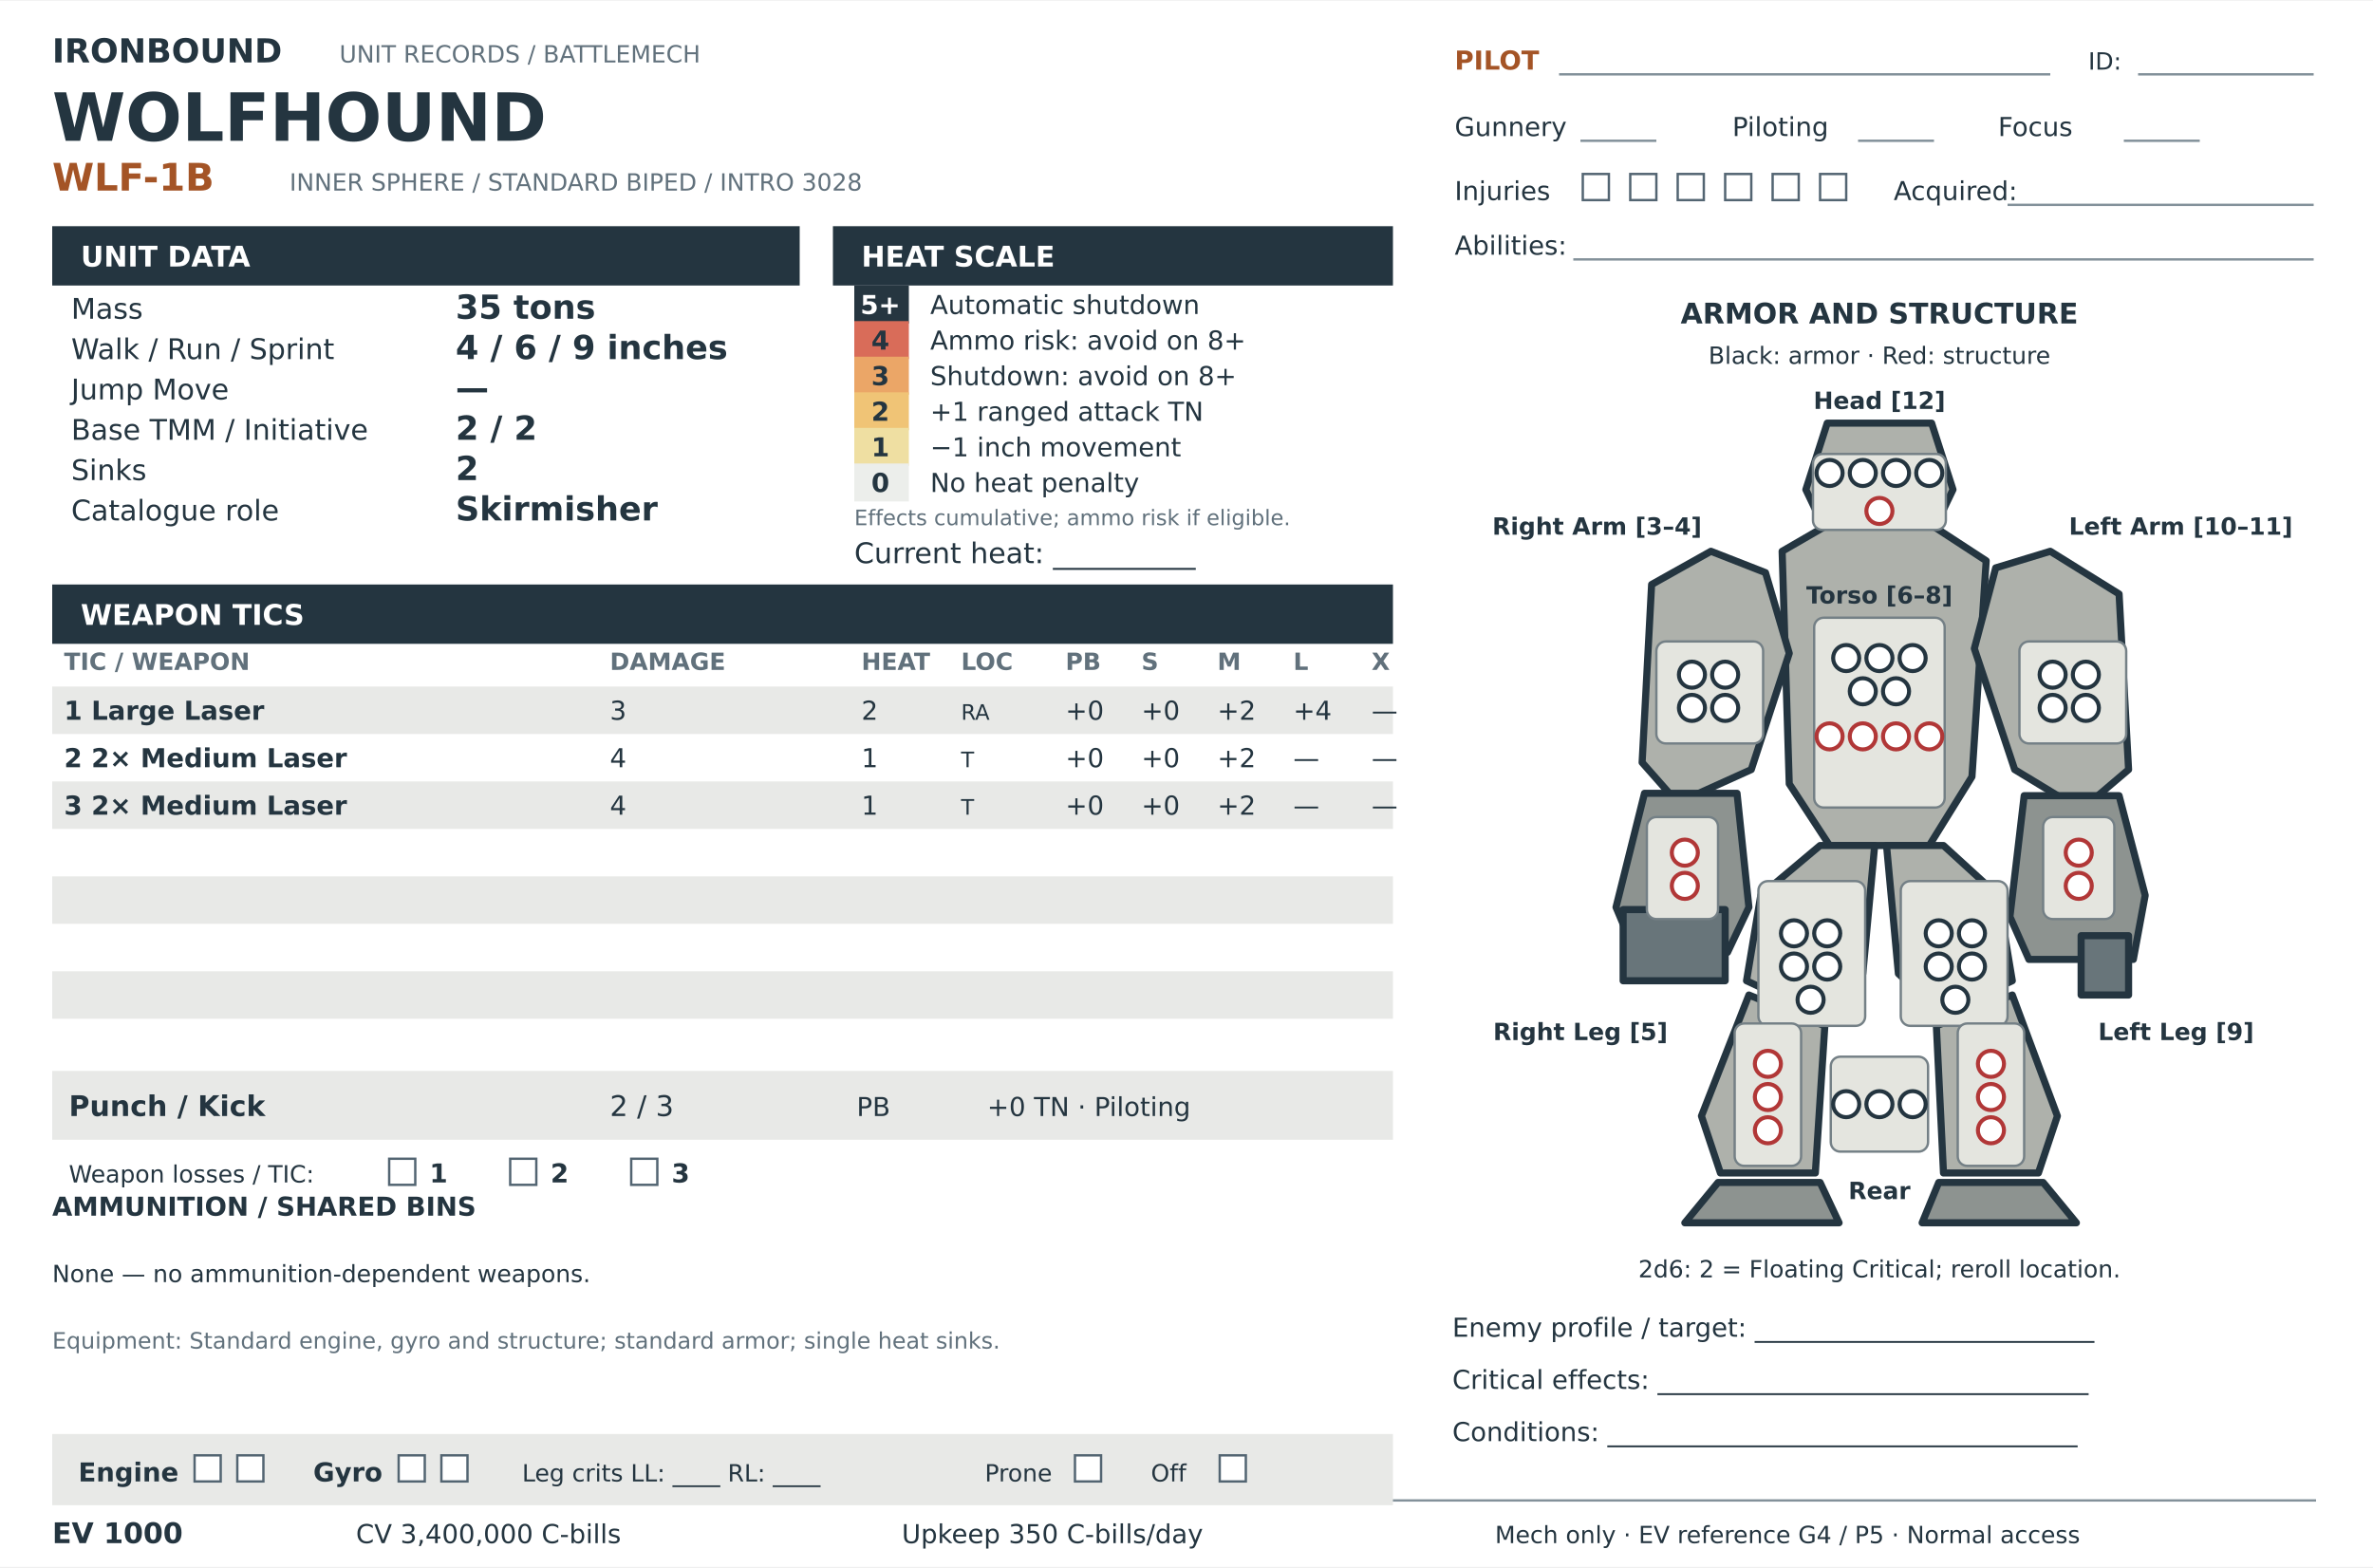
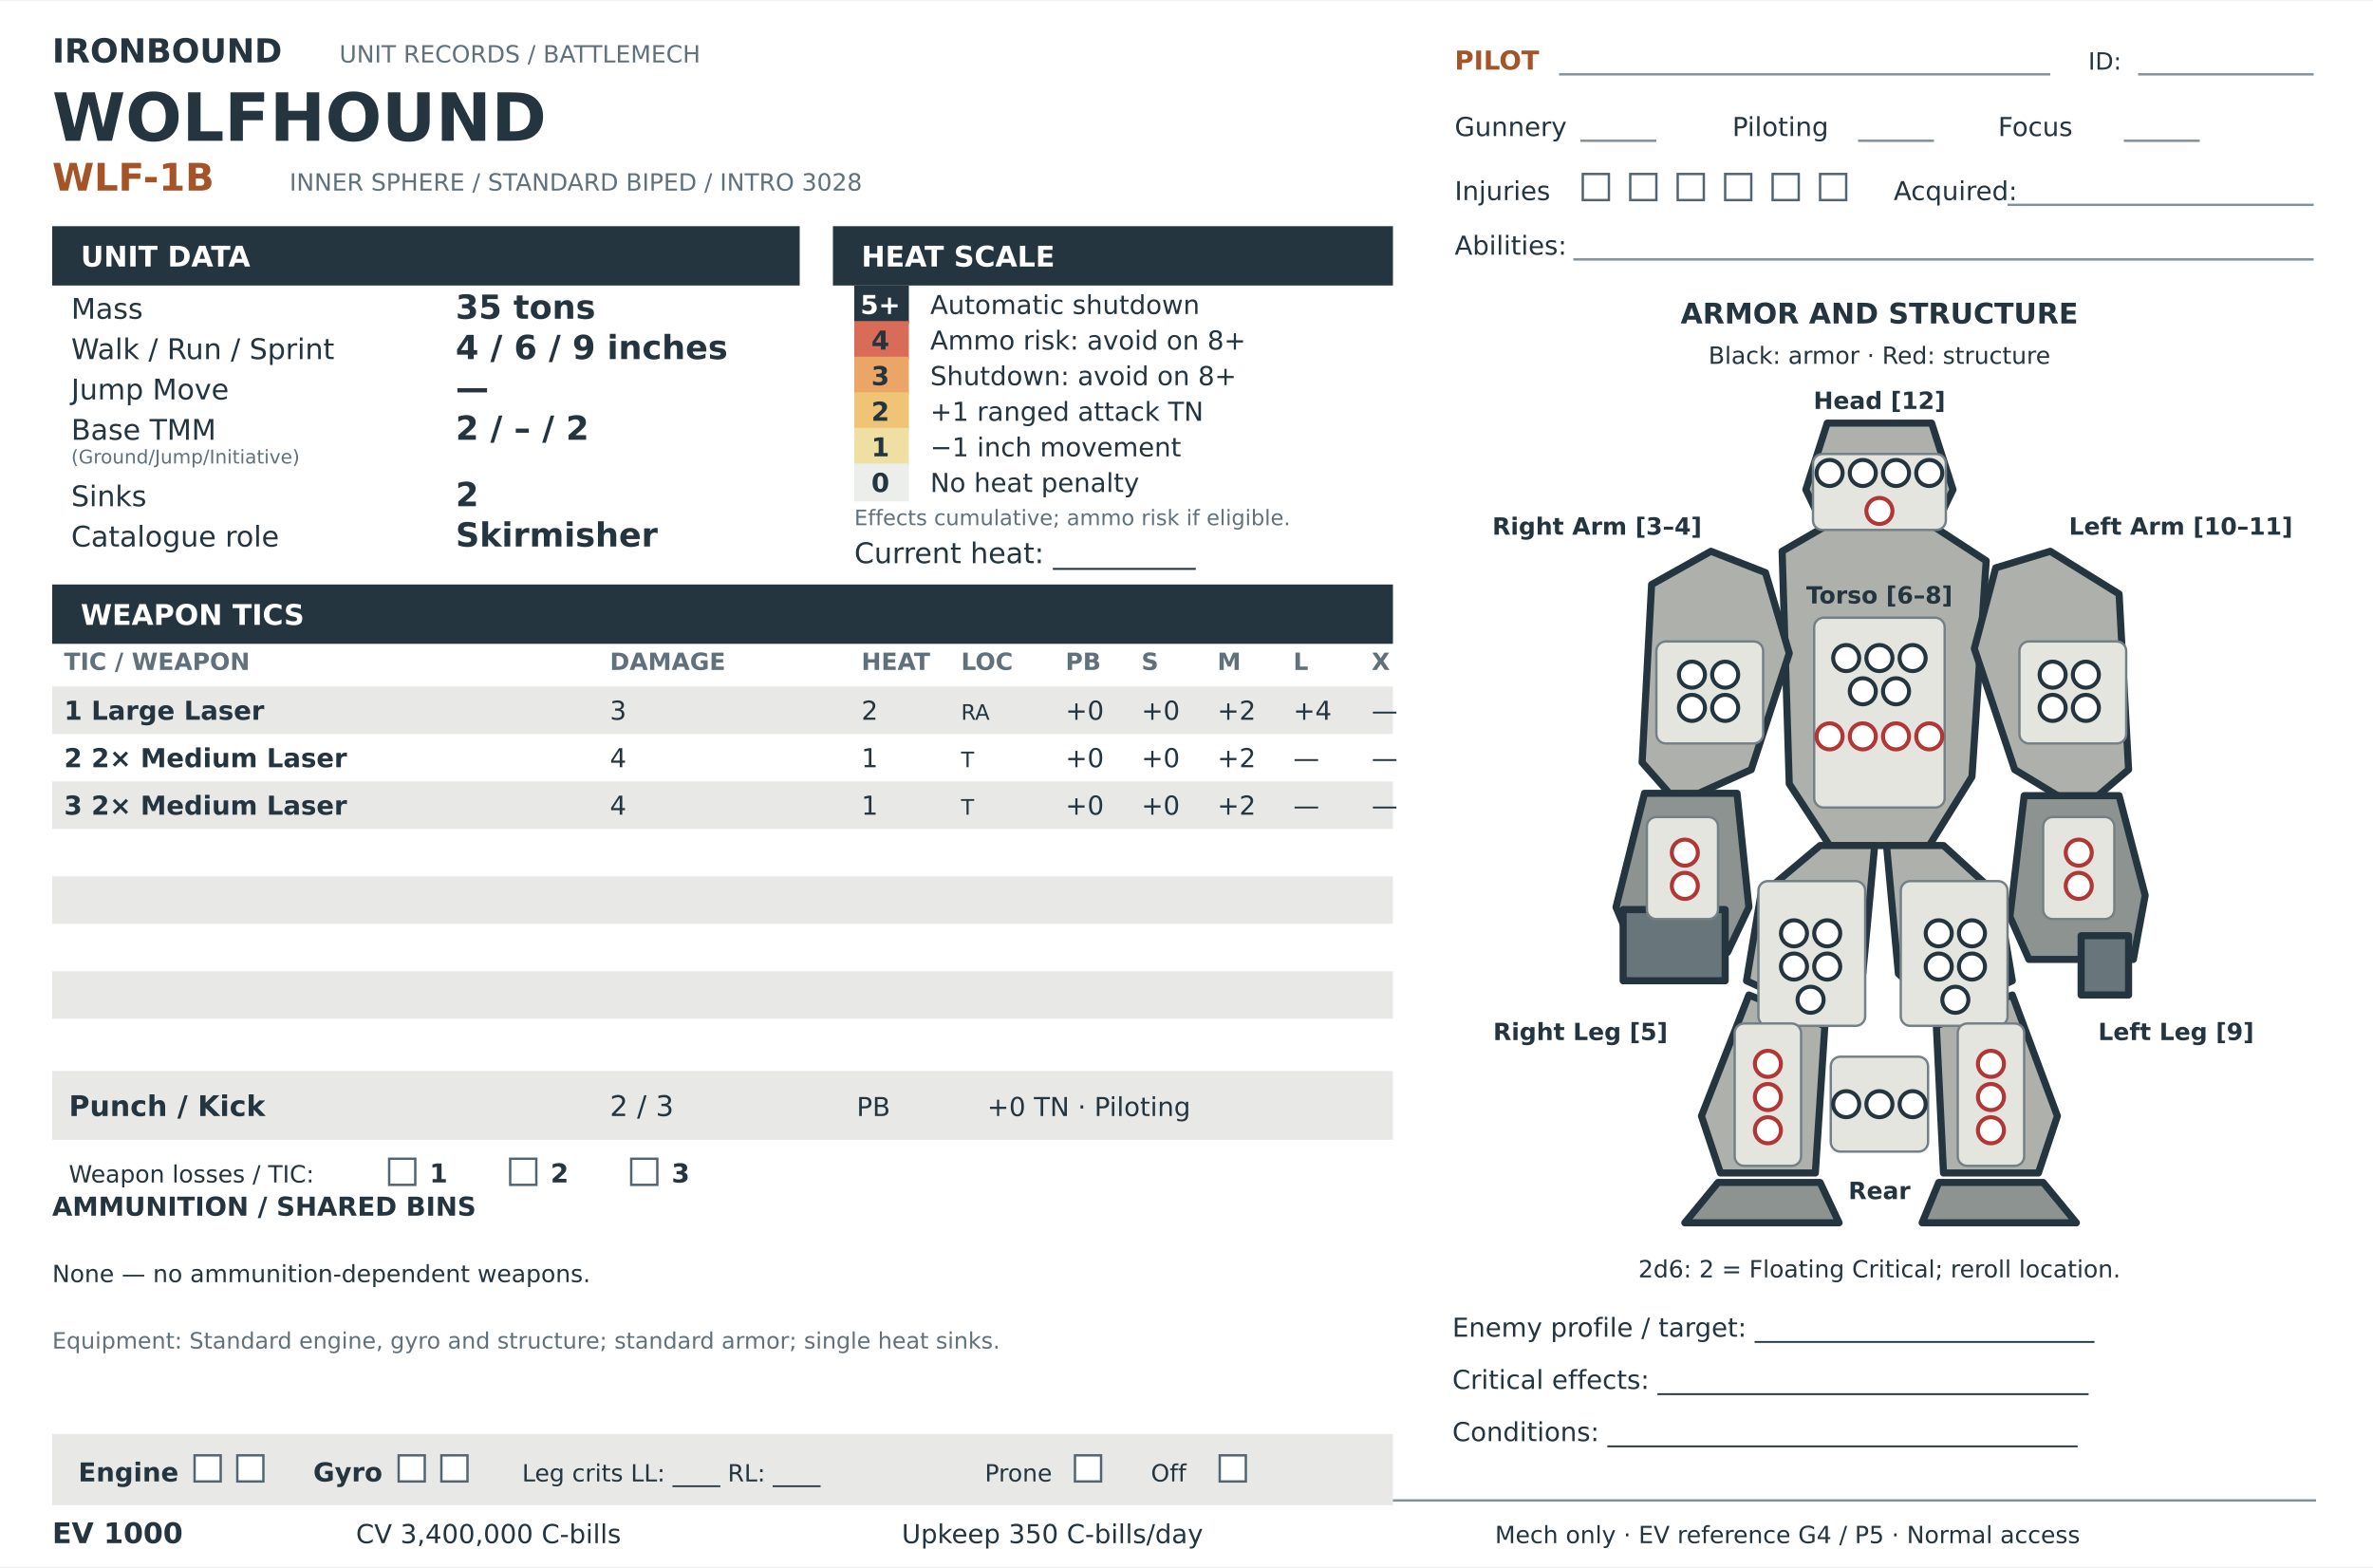
<svg xmlns="http://www.w3.org/2000/svg" width="277mm" height="183mm" viewBox="0 0 1000 660" role="img" aria-labelledby="title desc">
  <g font-family="Arial, Helvetica, sans-serif">
    <rect x="0" y="0" width="1000" height="660" rx="0" fill="#fff" stroke="none" />
    <text x="22" y="26" font-family="DejaVu Sans, Arial, sans-serif" font-size="14" font-weight="bold" fill="#243540" text-anchor="start">IRONBOUND</text>
    <text x="143" y="26" font-family="DejaVu Sans, Arial, sans-serif" font-size="10" fill="#61717c" text-anchor="start">UNIT RECORDS / BATTLEMECH</text>
    <text x="22" y="59" font-family="DejaVu Sans, Arial, sans-serif" font-size="28" font-weight="bold" fill="#243540" text-anchor="start">WOLFHOUND</text>
    <text x="22" y="80" font-family="DejaVu Sans, Arial, sans-serif" font-size="16" font-weight="bold" fill="#a45426" text-anchor="start">WLF-1B</text>
    <text x="122" y="80" font-family="DejaVu Sans, Arial, sans-serif" font-size="10" fill="#61717c" text-anchor="start">INNER SPHERE / STANDARD BIPED / INTRO 3028</text>
    <text x="613" y="29" font-family="DejaVu Sans, Arial, sans-serif" font-size="11" font-weight="bold" fill="#a45426" text-anchor="start">PILOT</text>
    <path d="M657 31H864" fill="none" stroke="#83919a" />
    <text x="880" y="29" font-family="DejaVu Sans, Arial, sans-serif" font-size="10" fill="#243540" text-anchor="start">ID:</text>
    <path d="M901 31H975" fill="none" stroke="#83919a" />
    <text x="613" y="57" font-family="DejaVu Sans, Arial, sans-serif" font-size="11" fill="#243540" text-anchor="start">Gunnery</text>
    <path d="M666 59H698" fill="none" stroke="#83919a" />
    <text x="730" y="57" font-family="DejaVu Sans, Arial, sans-serif" font-size="11" fill="#243540" text-anchor="start">Piloting</text>
    <path d="M783 59H815" fill="none" stroke="#83919a" />
    <text x="842" y="57" font-family="DejaVu Sans, Arial, sans-serif" font-size="11" fill="#243540" text-anchor="start">Focus</text>
    <path d="M895 59H927" fill="none" stroke="#83919a" />
    <text x="613" y="84" font-family="DejaVu Sans, Arial, sans-serif" font-size="11" fill="#243540" text-anchor="start">Injuries</text>
    <rect x="667" y="73" width="11" height="11" rx="0" fill="#fff" stroke="#536572" />
    <rect x="687" y="73" width="11" height="11" rx="0" fill="#fff" stroke="#536572" />
    <rect x="707" y="73" width="11" height="11" rx="0" fill="#fff" stroke="#536572" />
    <rect x="727" y="73" width="11" height="11" rx="0" fill="#fff" stroke="#536572" />
    <rect x="747" y="73" width="11" height="11" rx="0" fill="#fff" stroke="#536572" />
    <rect x="767" y="73" width="11" height="11" rx="0" fill="#fff" stroke="#536572" />
    <text x="798" y="84" font-family="DejaVu Sans, Arial, sans-serif" font-size="11" fill="#243540" text-anchor="start">Acquired:</text>
    <path d="M846 86H975" fill="none" stroke="#83919a" />
    <text x="613" y="107" font-family="DejaVu Sans, Arial, sans-serif" font-size="11" fill="#243540" text-anchor="start">Abilities:</text>
    <path d="M663 109H975" fill="none" stroke="#83919a" />
    <rect x="22" y="95" width="315" height="25" rx="0" fill="#243540" stroke="none" />
    <text x="34" y="112" font-family="DejaVu Sans, Arial, sans-serif" font-size="12" font-weight="bold" fill="#fff" text-anchor="start">UNIT DATA</text>
    <rect x="351" y="95" width="236" height="25" rx="0" fill="#243540" stroke="none" />
    <text x="363" y="112" font-family="DejaVu Sans, Arial, sans-serif" font-size="12" font-weight="bold" fill="#fff" text-anchor="start">HEAT SCALE</text>
    <text x="30" y="134" font-family="DejaVu Sans, Arial, sans-serif" font-size="12" fill="#243540" text-anchor="start">Mass</text>
    <text x="192" y="134" font-family="DejaVu Sans, Arial, sans-serif" font-size="14" font-weight="bold" fill="#243540" text-anchor="start">35 tons</text>
    <text x="30" y="151" font-family="DejaVu Sans, Arial, sans-serif" font-size="12" fill="#243540" text-anchor="start">Walk / Run / Sprint</text>
    <text x="192" y="151" font-family="DejaVu Sans, Arial, sans-serif" font-size="14" font-weight="bold" fill="#243540" text-anchor="start">4 / 6 / 9 inches</text>
    <text x="30" y="168" font-family="DejaVu Sans, Arial, sans-serif" font-size="12" fill="#243540" text-anchor="start">Jump Move</text>
    <text x="192" y="168" font-family="DejaVu Sans, Arial, sans-serif" font-size="14" font-weight="bold" fill="#243540" text-anchor="start">—</text>
-     <text x="30" y="185" font-family="DejaVu Sans, Arial, sans-serif" font-size="12" fill="#243540" text-anchor="start">Base TMM / Initiative</text>
-     <text x="192" y="185" font-family="DejaVu Sans, Arial, sans-serif" font-size="14" font-weight="bold" fill="#243540" text-anchor="start">2 / 2</text>
-     <text x="30" y="202" font-family="DejaVu Sans, Arial, sans-serif" font-size="12" fill="#243540" text-anchor="start">Sinks</text>
-     <text x="192" y="202" font-family="DejaVu Sans, Arial, sans-serif" font-size="14" font-weight="bold" fill="#243540" text-anchor="start">2</text>
-     <text x="30" y="219" font-family="DejaVu Sans, Arial, sans-serif" font-size="12" fill="#243540" text-anchor="start">Catalogue role</text>
-     <text x="192" y="219" font-family="DejaVu Sans, Arial, sans-serif" font-size="14" font-weight="bold" fill="#243540" text-anchor="start">Skirmisher</text>
+     <text x="30" y="185" font-family="DejaVu Sans, Arial, sans-serif" font-size="12" fill="#243540" text-anchor="start">Base TMM</text>
+     <text x="30" y="195" font-family="DejaVu Sans, Arial, sans-serif" font-size="8" fill="#61717c" text-anchor="start">(Ground/Jump/Initiative)</text>
+     <text x="192" y="185" font-family="DejaVu Sans, Arial, sans-serif" font-size="14" font-weight="bold" fill="#243540" text-anchor="start">2 / – / 2</text>
+     <text x="30" y="213" font-family="DejaVu Sans, Arial, sans-serif" font-size="12" fill="#243540" text-anchor="start">Sinks</text>
+     <text x="192" y="213" font-family="DejaVu Sans, Arial, sans-serif" font-size="14" font-weight="bold" fill="#243540" text-anchor="start">2</text>
+     <text x="30" y="230" font-family="DejaVu Sans, Arial, sans-serif" font-size="12" fill="#243540" text-anchor="start">Catalogue role</text>
+     <text x="192" y="230" font-family="DejaVu Sans, Arial, sans-serif" font-size="14" font-weight="bold" fill="#243540" text-anchor="start">Skirmisher</text>
    <rect x="360" y="120" width="23" height="16" rx="0" fill="#263640" stroke="none" />
    <text x="371" y="132" font-family="DejaVu Sans, Arial, sans-serif" font-size="11" font-weight="bold" fill="#fff" text-anchor="middle">5+</text>
    <text x="392" y="132" font-family="DejaVu Sans, Arial, sans-serif" font-size="11" fill="#243540" text-anchor="start">Automatic shutdown</text>
    <rect x="360" y="135" width="23" height="16" rx="0" fill="#d96c59" stroke="none" />
    <text x="371" y="147" font-family="DejaVu Sans, Arial, sans-serif" font-size="11" font-weight="bold" fill="#243540" text-anchor="middle">4</text>
    <text x="392" y="147" font-family="DejaVu Sans, Arial, sans-serif" font-size="11" fill="#243540" text-anchor="start">Ammo risk: avoid on 8+</text>
    <rect x="360" y="150" width="23" height="16" rx="0" fill="#eba667" stroke="none" />
    <text x="371" y="162" font-family="DejaVu Sans, Arial, sans-serif" font-size="11" font-weight="bold" fill="#243540" text-anchor="middle">3</text>
    <text x="392" y="162" font-family="DejaVu Sans, Arial, sans-serif" font-size="11" fill="#243540" text-anchor="start">Shutdown: avoid on 8+</text>
    <rect x="360" y="165" width="23" height="16" rx="0" fill="#f0c476" stroke="none" />
    <text x="371" y="177" font-family="DejaVu Sans, Arial, sans-serif" font-size="11" font-weight="bold" fill="#243540" text-anchor="middle">2</text>
    <text x="392" y="177" font-family="DejaVu Sans, Arial, sans-serif" font-size="11" fill="#243540" text-anchor="start">+1 ranged attack TN</text>
    <rect x="360" y="180" width="23" height="16" rx="0" fill="#efdfa2" stroke="none" />
    <text x="371" y="192" font-family="DejaVu Sans, Arial, sans-serif" font-size="11" font-weight="bold" fill="#243540" text-anchor="middle">1</text>
    <text x="392" y="192" font-family="DejaVu Sans, Arial, sans-serif" font-size="11" fill="#243540" text-anchor="start">−1 inch movement</text>
    <rect x="360" y="195" width="23" height="16" rx="0" fill="#eceeeb" stroke="none" />
    <text x="371" y="207" font-family="DejaVu Sans, Arial, sans-serif" font-size="11" font-weight="bold" fill="#243540" text-anchor="middle">0</text>
    <text x="392" y="207" font-family="DejaVu Sans, Arial, sans-serif" font-size="11" fill="#243540" text-anchor="start">No heat penalty</text>
    <text x="360" y="221" font-family="DejaVu Sans, Arial, sans-serif" font-size="9" fill="#61717c" text-anchor="start">Effects cumulative; ammo risk if eligible.</text>
    <text x="360" y="237" font-family="DejaVu Sans, Arial, sans-serif" font-size="12" fill="#243540" text-anchor="start">Current heat: __________</text>
    <rect x="22" y="246" width="565" height="25" rx="0" fill="#243540" stroke="none" />
    <text x="34" y="263" font-family="DejaVu Sans, Arial, sans-serif" font-size="12" font-weight="bold" fill="#fff" text-anchor="start">WEAPON TICS</text>
    <text x="27" y="282" font-family="DejaVu Sans, Arial, sans-serif" font-size="10" font-weight="bold" fill="#61717c" text-anchor="start">TIC / WEAPON</text>
    <text x="257" y="282" font-family="DejaVu Sans, Arial, sans-serif" font-size="10" font-weight="bold" fill="#61717c" text-anchor="start">DAMAGE</text>
    <text x="363" y="282" font-family="DejaVu Sans, Arial, sans-serif" font-size="10" font-weight="bold" fill="#61717c" text-anchor="start">HEAT</text>
    <text x="405" y="282" font-family="DejaVu Sans, Arial, sans-serif" font-size="10" font-weight="bold" fill="#61717c" text-anchor="start">LOC</text>
    <text x="449" y="282" font-family="DejaVu Sans, Arial, sans-serif" font-size="10" font-weight="bold" fill="#61717c" text-anchor="start">PB</text>
    <text x="481" y="282" font-family="DejaVu Sans, Arial, sans-serif" font-size="10" font-weight="bold" fill="#61717c" text-anchor="start">S</text>
    <text x="513" y="282" font-family="DejaVu Sans, Arial, sans-serif" font-size="10" font-weight="bold" fill="#61717c" text-anchor="start">M</text>
    <text x="545" y="282" font-family="DejaVu Sans, Arial, sans-serif" font-size="10" font-weight="bold" fill="#61717c" text-anchor="start">L</text>
    <text x="578" y="282" font-family="DejaVu Sans, Arial, sans-serif" font-size="10" font-weight="bold" fill="#61717c" text-anchor="start">X</text>
    <rect x="22" y="289" width="565" height="20" rx="0" fill="#e8e9e7" stroke="none" />
    <text x="27" y="303" font-family="DejaVu Sans, Arial, sans-serif" font-size="11" font-weight="bold" fill="#243540" text-anchor="start">1  Large Laser</text>
    <text x="257" y="303" font-family="DejaVu Sans, Arial, sans-serif" font-size="11" fill="#243540" text-anchor="start">3</text>
    <text x="363" y="303" font-family="DejaVu Sans, Arial, sans-serif" font-size="11" fill="#243540" text-anchor="start">2</text>
    <text x="405" y="303" font-family="DejaVu Sans, Arial, sans-serif" font-size="9" fill="#243540" text-anchor="start">RA</text>
    <text x="449" y="303" font-family="DejaVu Sans, Arial, sans-serif" font-size="11" fill="#243540" text-anchor="start">+0</text>
    <text x="481" y="303" font-family="DejaVu Sans, Arial, sans-serif" font-size="11" fill="#243540" text-anchor="start">+0</text>
    <text x="513" y="303" font-family="DejaVu Sans, Arial, sans-serif" font-size="11" fill="#243540" text-anchor="start">+2</text>
    <text x="545" y="303" font-family="DejaVu Sans, Arial, sans-serif" font-size="11" fill="#243540" text-anchor="start">+4</text>
    <text x="578" y="303" font-family="DejaVu Sans, Arial, sans-serif" font-size="11" fill="#243540" text-anchor="start">—</text>
    <text x="27" y="323" font-family="DejaVu Sans, Arial, sans-serif" font-size="11" font-weight="bold" fill="#243540" text-anchor="start">2  2× Medium Laser</text>
    <text x="257" y="323" font-family="DejaVu Sans, Arial, sans-serif" font-size="11" fill="#243540" text-anchor="start">4</text>
    <text x="363" y="323" font-family="DejaVu Sans, Arial, sans-serif" font-size="11" fill="#243540" text-anchor="start">1</text>
    <text x="405" y="323" font-family="DejaVu Sans, Arial, sans-serif" font-size="9" fill="#243540" text-anchor="start">T</text>
    <text x="449" y="323" font-family="DejaVu Sans, Arial, sans-serif" font-size="11" fill="#243540" text-anchor="start">+0</text>
    <text x="481" y="323" font-family="DejaVu Sans, Arial, sans-serif" font-size="11" fill="#243540" text-anchor="start">+0</text>
    <text x="513" y="323" font-family="DejaVu Sans, Arial, sans-serif" font-size="11" fill="#243540" text-anchor="start">+2</text>
    <text x="545" y="323" font-family="DejaVu Sans, Arial, sans-serif" font-size="11" fill="#243540" text-anchor="start">—</text>
    <text x="578" y="323" font-family="DejaVu Sans, Arial, sans-serif" font-size="11" fill="#243540" text-anchor="start">—</text>
    <rect x="22" y="329" width="565" height="20" rx="0" fill="#e8e9e7" stroke="none" />
    <text x="27" y="343" font-family="DejaVu Sans, Arial, sans-serif" font-size="11" font-weight="bold" fill="#243540" text-anchor="start">3  2× Medium Laser</text>
    <text x="257" y="343" font-family="DejaVu Sans, Arial, sans-serif" font-size="11" fill="#243540" text-anchor="start">4</text>
    <text x="363" y="343" font-family="DejaVu Sans, Arial, sans-serif" font-size="11" fill="#243540" text-anchor="start">1</text>
    <text x="405" y="343" font-family="DejaVu Sans, Arial, sans-serif" font-size="9" fill="#243540" text-anchor="start">T</text>
    <text x="449" y="343" font-family="DejaVu Sans, Arial, sans-serif" font-size="11" fill="#243540" text-anchor="start">+0</text>
    <text x="481" y="343" font-family="DejaVu Sans, Arial, sans-serif" font-size="11" fill="#243540" text-anchor="start">+0</text>
    <text x="513" y="343" font-family="DejaVu Sans, Arial, sans-serif" font-size="11" fill="#243540" text-anchor="start">+2</text>
    <text x="545" y="343" font-family="DejaVu Sans, Arial, sans-serif" font-size="11" fill="#243540" text-anchor="start">—</text>
    <text x="578" y="343" font-family="DejaVu Sans, Arial, sans-serif" font-size="11" fill="#243540" text-anchor="start">—</text>
    <text x="27" y="363" font-family="DejaVu Sans, Arial, sans-serif" font-size="11" font-weight="bold" fill="#243540" text-anchor="start" />
    <text x="257" y="363" font-family="DejaVu Sans, Arial, sans-serif" font-size="11" fill="#243540" text-anchor="start" />
    <text x="363" y="363" font-family="DejaVu Sans, Arial, sans-serif" font-size="11" fill="#243540" text-anchor="start" />
    <text x="405" y="363" font-family="DejaVu Sans, Arial, sans-serif" font-size="9" fill="#243540" text-anchor="start" />
    <text x="449" y="363" font-family="DejaVu Sans, Arial, sans-serif" font-size="11" fill="#243540" text-anchor="start" />
    <text x="481" y="363" font-family="DejaVu Sans, Arial, sans-serif" font-size="11" fill="#243540" text-anchor="start" />
    <text x="513" y="363" font-family="DejaVu Sans, Arial, sans-serif" font-size="11" fill="#243540" text-anchor="start" />
    <text x="545" y="363" font-family="DejaVu Sans, Arial, sans-serif" font-size="11" fill="#243540" text-anchor="start" />
    <text x="578" y="363" font-family="DejaVu Sans, Arial, sans-serif" font-size="11" fill="#243540" text-anchor="start" />
    <rect x="22" y="369" width="565" height="20" rx="0" fill="#e8e9e7" stroke="none" />
    <text x="27" y="383" font-family="DejaVu Sans, Arial, sans-serif" font-size="11" font-weight="bold" fill="#243540" text-anchor="start" />
    <text x="257" y="383" font-family="DejaVu Sans, Arial, sans-serif" font-size="11" fill="#243540" text-anchor="start" />
    <text x="363" y="383" font-family="DejaVu Sans, Arial, sans-serif" font-size="11" fill="#243540" text-anchor="start" />
    <text x="405" y="383" font-family="DejaVu Sans, Arial, sans-serif" font-size="11" fill="#243540" text-anchor="start" />
    <text x="449" y="383" font-family="DejaVu Sans, Arial, sans-serif" font-size="11" fill="#243540" text-anchor="start" />
    <text x="481" y="383" font-family="DejaVu Sans, Arial, sans-serif" font-size="11" fill="#243540" text-anchor="start" />
    <text x="513" y="383" font-family="DejaVu Sans, Arial, sans-serif" font-size="11" fill="#243540" text-anchor="start" />
    <text x="545" y="383" font-family="DejaVu Sans, Arial, sans-serif" font-size="11" fill="#243540" text-anchor="start" />
    <text x="578" y="383" font-family="DejaVu Sans, Arial, sans-serif" font-size="11" fill="#243540" text-anchor="start" />
    <text x="27" y="403" font-family="DejaVu Sans, Arial, sans-serif" font-size="11" font-weight="bold" fill="#243540" text-anchor="start" />
    <text x="257" y="403" font-family="DejaVu Sans, Arial, sans-serif" font-size="11" fill="#243540" text-anchor="start" />
    <text x="363" y="403" font-family="DejaVu Sans, Arial, sans-serif" font-size="11" fill="#243540" text-anchor="start" />
    <text x="405" y="403" font-family="DejaVu Sans, Arial, sans-serif" font-size="11" fill="#243540" text-anchor="start" />
    <text x="449" y="403" font-family="DejaVu Sans, Arial, sans-serif" font-size="11" fill="#243540" text-anchor="start" />
    <text x="481" y="403" font-family="DejaVu Sans, Arial, sans-serif" font-size="11" fill="#243540" text-anchor="start" />
    <text x="513" y="403" font-family="DejaVu Sans, Arial, sans-serif" font-size="11" fill="#243540" text-anchor="start" />
    <text x="545" y="403" font-family="DejaVu Sans, Arial, sans-serif" font-size="11" fill="#243540" text-anchor="start" />
    <text x="578" y="403" font-family="DejaVu Sans, Arial, sans-serif" font-size="11" fill="#243540" text-anchor="start" />
    <rect x="22" y="409" width="565" height="20" rx="0" fill="#e8e9e7" stroke="none" />
    <text x="27" y="423" font-family="DejaVu Sans, Arial, sans-serif" font-size="11" font-weight="bold" fill="#243540" text-anchor="start" />
    <text x="257" y="423" font-family="DejaVu Sans, Arial, sans-serif" font-size="11" fill="#243540" text-anchor="start" />
    <text x="363" y="423" font-family="DejaVu Sans, Arial, sans-serif" font-size="11" fill="#243540" text-anchor="start" />
    <text x="405" y="423" font-family="DejaVu Sans, Arial, sans-serif" font-size="11" fill="#243540" text-anchor="start" />
    <text x="449" y="423" font-family="DejaVu Sans, Arial, sans-serif" font-size="11" fill="#243540" text-anchor="start" />
    <text x="481" y="423" font-family="DejaVu Sans, Arial, sans-serif" font-size="11" fill="#243540" text-anchor="start" />
    <text x="513" y="423" font-family="DejaVu Sans, Arial, sans-serif" font-size="11" fill="#243540" text-anchor="start" />
    <text x="545" y="423" font-family="DejaVu Sans, Arial, sans-serif" font-size="11" fill="#243540" text-anchor="start" />
    <text x="578" y="423" font-family="DejaVu Sans, Arial, sans-serif" font-size="11" fill="#243540" text-anchor="start" />
    <text x="27" y="443" font-family="DejaVu Sans, Arial, sans-serif" font-size="11" font-weight="bold" fill="#243540" text-anchor="start" />
    <text x="257" y="443" font-family="DejaVu Sans, Arial, sans-serif" font-size="11" fill="#243540" text-anchor="start" />
    <text x="363" y="443" font-family="DejaVu Sans, Arial, sans-serif" font-size="11" fill="#243540" text-anchor="start" />
    <text x="405" y="443" font-family="DejaVu Sans, Arial, sans-serif" font-size="11" fill="#243540" text-anchor="start" />
    <text x="449" y="443" font-family="DejaVu Sans, Arial, sans-serif" font-size="11" fill="#243540" text-anchor="start" />
    <text x="481" y="443" font-family="DejaVu Sans, Arial, sans-serif" font-size="11" fill="#243540" text-anchor="start" />
    <text x="513" y="443" font-family="DejaVu Sans, Arial, sans-serif" font-size="11" fill="#243540" text-anchor="start" />
    <text x="545" y="443" font-family="DejaVu Sans, Arial, sans-serif" font-size="11" fill="#243540" text-anchor="start" />
    <text x="578" y="443" font-family="DejaVu Sans, Arial, sans-serif" font-size="11" fill="#243540" text-anchor="start" />
    <rect x="22" y="451" width="565" height="29" rx="0" fill="#e8e9e7" stroke="none" />
    <text x="29" y="470" font-family="DejaVu Sans, Arial, sans-serif" font-size="12" font-weight="bold" fill="#243540" text-anchor="start">Punch / Kick</text>
    <text x="257" y="470" font-family="DejaVu Sans, Arial, sans-serif" font-size="12" fill="#243540" text-anchor="start">2 / 3</text>
    <text x="361" y="470" font-family="DejaVu Sans, Arial, sans-serif" font-size="11" fill="#243540" text-anchor="start">PB</text>
    <text x="416" y="470" font-family="DejaVu Sans, Arial, sans-serif" font-size="11" fill="#243540" text-anchor="start">+0 TN · Piloting</text>
    <g transform="translate(612 120)">
      <text x="180" y="16" font-family="DejaVu Sans, Arial, sans-serif" font-size="12" font-weight="bold" fill="#243540" text-anchor="middle">ARMOR AND STRUCTURE</text>
      <text x="180" y="33" font-family="DejaVu Sans, Arial, sans-serif" font-size="10" fill="#243540" text-anchor="middle">Black: armor · Red: structure</text>
      <path d="M158 58H202L211 86L200 109H160L149 86Z" fill="#aeb1ab" stroke="#243540" stroke-width="3" stroke-linejoin="round" />
      <path d="M139 112L158 101H202L225 116L219 207L201 236H159L142 210Z" fill="#aeb1ab" stroke="#243540" stroke-width="3" stroke-linejoin="round" />
      <path d="M132 121L109 112L84 126L80 201L95 218L126 204L142 155Z" fill="#aeb1ab" stroke="#243540" stroke-width="3" stroke-linejoin="round" />
      <path d="M229 119L252 112L281 130L285 204L265 221L237 204L220 153Z" fill="#aeb1ab" stroke="#243540" stroke-width="3" stroke-linejoin="round" />
      <path d="M81 214H120L125 262L116 281H77L69 262Z" fill="#8d9390" stroke="#243540" stroke-width="3" stroke-linejoin="round" />
      <path d="M241 215H281L292 257L287 284H243L235 266Z" fill="#8d9390" stroke="#243540" stroke-width="3" stroke-linejoin="round" />
      <path d="M72 263H115V293H72Z" fill="#68757a" stroke="#243540" stroke-width="3" stroke-linejoin="round" />
      <path d="M265 274H285V299H265Z" fill="#68757a" stroke="#243540" stroke-width="3" stroke-linejoin="round" />
      <path d="M155 236H178L173 290L154 307L124 293L130 257Z" fill="#aeb1ab" stroke="#243540" stroke-width="3" stroke-linejoin="round" />
      <path d="M183 236H207L230 257L236 293L206 307L188 290Z" fill="#aeb1ab" stroke="#243540" stroke-width="3" stroke-linejoin="round" />
      <path d="M125 299L157 312L153 374H113L105 350Z" fill="#aeb1ab" stroke="#243540" stroke-width="3" stroke-linejoin="round" />
      <path d="M204 312L236 299L255 350L247 374H207Z" fill="#aeb1ab" stroke="#243540" stroke-width="3" stroke-linejoin="round" />
      <path d="M112 378H155L163 395H98Z" fill="#8d9390" stroke="#243540" stroke-width="3" stroke-linejoin="round" />
      <path d="M205 378H249L263 395H198Z" fill="#8d9390" stroke="#243540" stroke-width="3" stroke-linejoin="round" />
      <rect x="152" y="71" width="56" height="32" rx="4" fill="#e4e5df" stroke="#748086" />
      <rect x="152.5" y="140" width="55" height="80" rx="4" fill="#e4e5df" stroke="#748086" />
      <rect x="86" y="150" width="45" height="43" rx="4" fill="#e4e5df" stroke="#748086" />
      <rect x="239" y="150" width="45" height="43" rx="4" fill="#e4e5df" stroke="#748086" />
      <rect x="82" y="224" width="30" height="43" rx="4" fill="#e4e5df" stroke="#748086" />
      <rect x="249" y="224" width="30" height="43" rx="4" fill="#e4e5df" stroke="#748086" />
      <rect x="129" y="251" width="45" height="61" rx="4" fill="#e4e5df" stroke="#748086" />
      <rect x="189" y="251" width="45" height="61" rx="4" fill="#e4e5df" stroke="#748086" />
      <rect x="119" y="311" width="28" height="60" rx="4" fill="#e4e5df" stroke="#748086" />
      <rect x="213" y="311" width="28" height="60" rx="4" fill="#e4e5df" stroke="#748086" />
      <rect x="159.5" y="325" width="41" height="40" rx="4" fill="#e4e5df" stroke="#748086" />
      <text x="180" y="52" font-family="DejaVu Sans, Arial, sans-serif" font-size="10" font-weight="bold" fill="#243540" text-anchor="middle">Head [12]</text>
      <text x="180" y="134" font-family="DejaVu Sans, Arial, sans-serif" font-size="10" font-weight="bold" fill="#243540" text-anchor="middle">Torso [6–8]</text>
      <text x="61" y="105" font-family="DejaVu Sans, Arial, sans-serif" font-size="10" font-weight="bold" fill="#243540" text-anchor="middle">Right Arm [3–4]</text>
      <text x="307" y="105" font-family="DejaVu Sans, Arial, sans-serif" font-size="10" font-weight="bold" fill="#243540" text-anchor="middle">Left Arm [10–11]</text>
      <text x="54" y="318" font-family="DejaVu Sans, Arial, sans-serif" font-size="10" font-weight="bold" fill="#243540" text-anchor="middle">Right Leg [5]</text>
      <text x="305" y="318" font-family="DejaVu Sans, Arial, sans-serif" font-size="10" font-weight="bold" fill="#243540" text-anchor="middle">Left Leg [9]</text>
      <text x="180" y="385" font-family="DejaVu Sans, Arial, sans-serif" font-size="10" font-weight="bold" fill="#243540" text-anchor="middle">Rear</text>
      <text x="180" y="418" font-family="DejaVu Sans, Arial, sans-serif" font-size="10" fill="#243540" text-anchor="middle">2d6: 2 = Floating Critical; reroll location.</text>
      <text x="0" y="443" font-family="DejaVu Sans, Arial, sans-serif" font-size="11" fill="#243540" text-anchor="start">Enemy profile / target: __________________________</text>
      <text x="0" y="465" font-family="DejaVu Sans, Arial, sans-serif" font-size="11" fill="#243540" text-anchor="start">Critical effects: _________________________________</text>
      <text x="0" y="487" font-family="DejaVu Sans, Arial, sans-serif" font-size="11" fill="#243540" text-anchor="start">Conditions: ____________________________________</text>
      <circle cx="159" cy="79" r="5.5" fill="#fff" stroke="#243540" stroke-width="1.7" />
      <circle cx="173" cy="79" r="5.5" fill="#fff" stroke="#243540" stroke-width="1.7" />
      <circle cx="187" cy="79" r="5.5" fill="#fff" stroke="#243540" stroke-width="1.7" />
      <circle cx="201" cy="79" r="5.5" fill="#fff" stroke="#243540" stroke-width="1.7" />
      <circle cx="180" cy="95" r="5.5" fill="#fff" stroke="#b13737" stroke-width="1.7" />
      <circle cx="166" cy="157" r="5.5" fill="#fff" stroke="#243540" stroke-width="1.7" />
      <circle cx="180" cy="157" r="5.5" fill="#fff" stroke="#243540" stroke-width="1.7" />
      <circle cx="194" cy="157" r="5.5" fill="#fff" stroke="#243540" stroke-width="1.7" />
      <circle cx="173" cy="171" r="5.5" fill="#fff" stroke="#243540" stroke-width="1.7" />
      <circle cx="187" cy="171" r="5.5" fill="#fff" stroke="#243540" stroke-width="1.7" />
      <circle cx="159" cy="190" r="5.5" fill="#fff" stroke="#b13737" stroke-width="1.7" />
      <circle cx="173" cy="190" r="5.5" fill="#fff" stroke="#b13737" stroke-width="1.7" />
      <circle cx="187" cy="190" r="5.5" fill="#fff" stroke="#b13737" stroke-width="1.7" />
      <circle cx="201" cy="190" r="5.5" fill="#fff" stroke="#b13737" stroke-width="1.7" />
      <circle cx="101" cy="164" r="5.5" fill="#fff" stroke="#243540" stroke-width="1.7" />
      <circle cx="115" cy="164" r="5.5" fill="#fff" stroke="#243540" stroke-width="1.7" />
      <circle cx="101" cy="178" r="5.5" fill="#fff" stroke="#243540" stroke-width="1.7" />
      <circle cx="115" cy="178" r="5.5" fill="#fff" stroke="#243540" stroke-width="1.7" />
      <circle cx="253" cy="164" r="5.5" fill="#fff" stroke="#243540" stroke-width="1.7" />
      <circle cx="267" cy="164" r="5.5" fill="#fff" stroke="#243540" stroke-width="1.7" />
      <circle cx="253" cy="178" r="5.5" fill="#fff" stroke="#243540" stroke-width="1.7" />
      <circle cx="267" cy="178" r="5.5" fill="#fff" stroke="#243540" stroke-width="1.7" />
      <circle cx="98" cy="239" r="5.5" fill="#fff" stroke="#b13737" stroke-width="1.7" />
      <circle cx="98" cy="253" r="5.5" fill="#fff" stroke="#b13737" stroke-width="1.7" />
      <circle cx="264" cy="239" r="5.5" fill="#fff" stroke="#b13737" stroke-width="1.7" />
      <circle cx="264" cy="253" r="5.5" fill="#fff" stroke="#b13737" stroke-width="1.7" />
      <circle cx="144" cy="273" r="5.5" fill="#fff" stroke="#243540" stroke-width="1.7" />
      <circle cx="158" cy="273" r="5.5" fill="#fff" stroke="#243540" stroke-width="1.7" />
      <circle cx="144" cy="287" r="5.5" fill="#fff" stroke="#243540" stroke-width="1.7" />
      <circle cx="158" cy="287" r="5.5" fill="#fff" stroke="#243540" stroke-width="1.7" />
      <circle cx="151" cy="301" r="5.5" fill="#fff" stroke="#243540" stroke-width="1.7" />
      <circle cx="205" cy="273" r="5.5" fill="#fff" stroke="#243540" stroke-width="1.7" />
      <circle cx="219" cy="273" r="5.5" fill="#fff" stroke="#243540" stroke-width="1.7" />
      <circle cx="205" cy="287" r="5.5" fill="#fff" stroke="#243540" stroke-width="1.7" />
      <circle cx="219" cy="287" r="5.5" fill="#fff" stroke="#243540" stroke-width="1.7" />
      <circle cx="212" cy="301" r="5.5" fill="#fff" stroke="#243540" stroke-width="1.7" />
      <circle cx="133" cy="328" r="5.5" fill="#fff" stroke="#b13737" stroke-width="1.7" />
      <circle cx="133" cy="342" r="5.5" fill="#fff" stroke="#b13737" stroke-width="1.7" />
      <circle cx="133" cy="356" r="5.5" fill="#fff" stroke="#b13737" stroke-width="1.7" />
      <circle cx="227" cy="328" r="5.5" fill="#fff" stroke="#b13737" stroke-width="1.7" />
      <circle cx="227" cy="342" r="5.5" fill="#fff" stroke="#b13737" stroke-width="1.7" />
      <circle cx="227" cy="356" r="5.5" fill="#fff" stroke="#b13737" stroke-width="1.7" />
      <circle cx="166" cy="345" r="5.5" fill="#fff" stroke="#243540" stroke-width="1.7" />
      <circle cx="180" cy="345" r="5.5" fill="#fff" stroke="#243540" stroke-width="1.7" />
      <circle cx="194" cy="345" r="5.5" fill="#fff" stroke="#243540" stroke-width="1.7" />
    </g>
    <path d="M22 632H976" fill="none" stroke="#83919a" />
    <text x="22" y="650" font-family="DejaVu Sans, Arial, sans-serif" font-size="12" font-weight="bold" fill="#243540" text-anchor="start">EV 1000</text>
    <text x="150" y="650" font-family="DejaVu Sans, Arial, sans-serif" font-size="11" fill="#243540" text-anchor="start">CV 3,400,000 C-bills</text>
    <text x="380" y="650" font-family="DejaVu Sans, Arial, sans-serif" font-size="11" fill="#243540" text-anchor="start">Upkeep 350 C-bills/day</text>
    <text x="630" y="650" font-family="DejaVu Sans, Arial, sans-serif" font-size="10" fill="#243540" text-anchor="start">Mech only · EV reference G4 / P5 · Normal access</text>
    <text x="29" y="498" font-family="DejaVu Sans, Arial, sans-serif" font-size="10" fill="#243540" text-anchor="start">Weapon losses / TIC:</text>
    <rect x="164" y="488" width="11" height="11" fill="#fff" stroke="#536572" />
    <text x="181" y="498" font-family="DejaVu Sans, Arial, sans-serif" font-size="11" fill="#243540" text-anchor="start" font-weight="bold">1</text>
    <rect x="215" y="488" width="11" height="11" fill="#fff" stroke="#536572" />
    <text x="232" y="498" font-family="DejaVu Sans, Arial, sans-serif" font-size="11" fill="#243540" text-anchor="start" font-weight="bold">2</text>
    <rect x="266" y="488" width="11" height="11" fill="#fff" stroke="#536572" />
    <text x="283" y="498" font-family="DejaVu Sans, Arial, sans-serif" font-size="11" fill="#243540" text-anchor="start" font-weight="bold">3</text>
    <text x="22" y="512" font-family="DejaVu Sans, Arial, sans-serif" font-size="11" fill="#243540" text-anchor="start" font-weight="bold">AMMUNITION / SHARED BINS</text>
    <text x="22" y="540" font-family="DejaVu Sans, Arial, sans-serif" font-size="10" fill="#243540" text-anchor="start">None — no ammunition-dependent weapons.</text>
    <text x="22" y="568" font-family="DejaVu Sans, Arial, sans-serif" font-size="9.5" fill="#61717c" text-anchor="start">Equipment: Standard engine, gyro and structure; standard armor; single heat sinks.</text>
    <rect x="22" y="604" width="565" height="30" fill="#e8e9e7" stroke="none" />
    <text x="33" y="624" font-family="DejaVu Sans, Arial, sans-serif" font-size="11" fill="#243540" text-anchor="start" font-weight="bold">Engine</text>
    <rect x="82" y="613" width="11" height="11" fill="#fff" stroke="#536572" />
    <rect x="100" y="613" width="11" height="11" fill="#fff" stroke="#536572" />
    <text x="132" y="624" font-family="DejaVu Sans, Arial, sans-serif" font-size="11" fill="#243540" text-anchor="start" font-weight="bold">Gyro</text>
    <rect x="168" y="613" width="11" height="11" fill="#fff" stroke="#536572" />
    <rect x="186" y="613" width="11" height="11" fill="#fff" stroke="#536572" />
    <text x="220" y="624" font-family="DejaVu Sans, Arial, sans-serif" font-size="10" fill="#243540" text-anchor="start">Leg crits LL: ____  RL: ____</text>
    <text x="415" y="624" font-family="DejaVu Sans, Arial, sans-serif" font-size="10" fill="#243540" text-anchor="start">Prone</text>
    <rect x="453" y="613" width="11" height="11" fill="#fff" stroke="#536572" />
    <text x="485" y="624" font-family="DejaVu Sans, Arial, sans-serif" font-size="10" fill="#243540" text-anchor="start">Off</text>
    <rect x="514" y="613" width="11" height="11" fill="#fff" stroke="#536572" />
  </g>
</svg>
